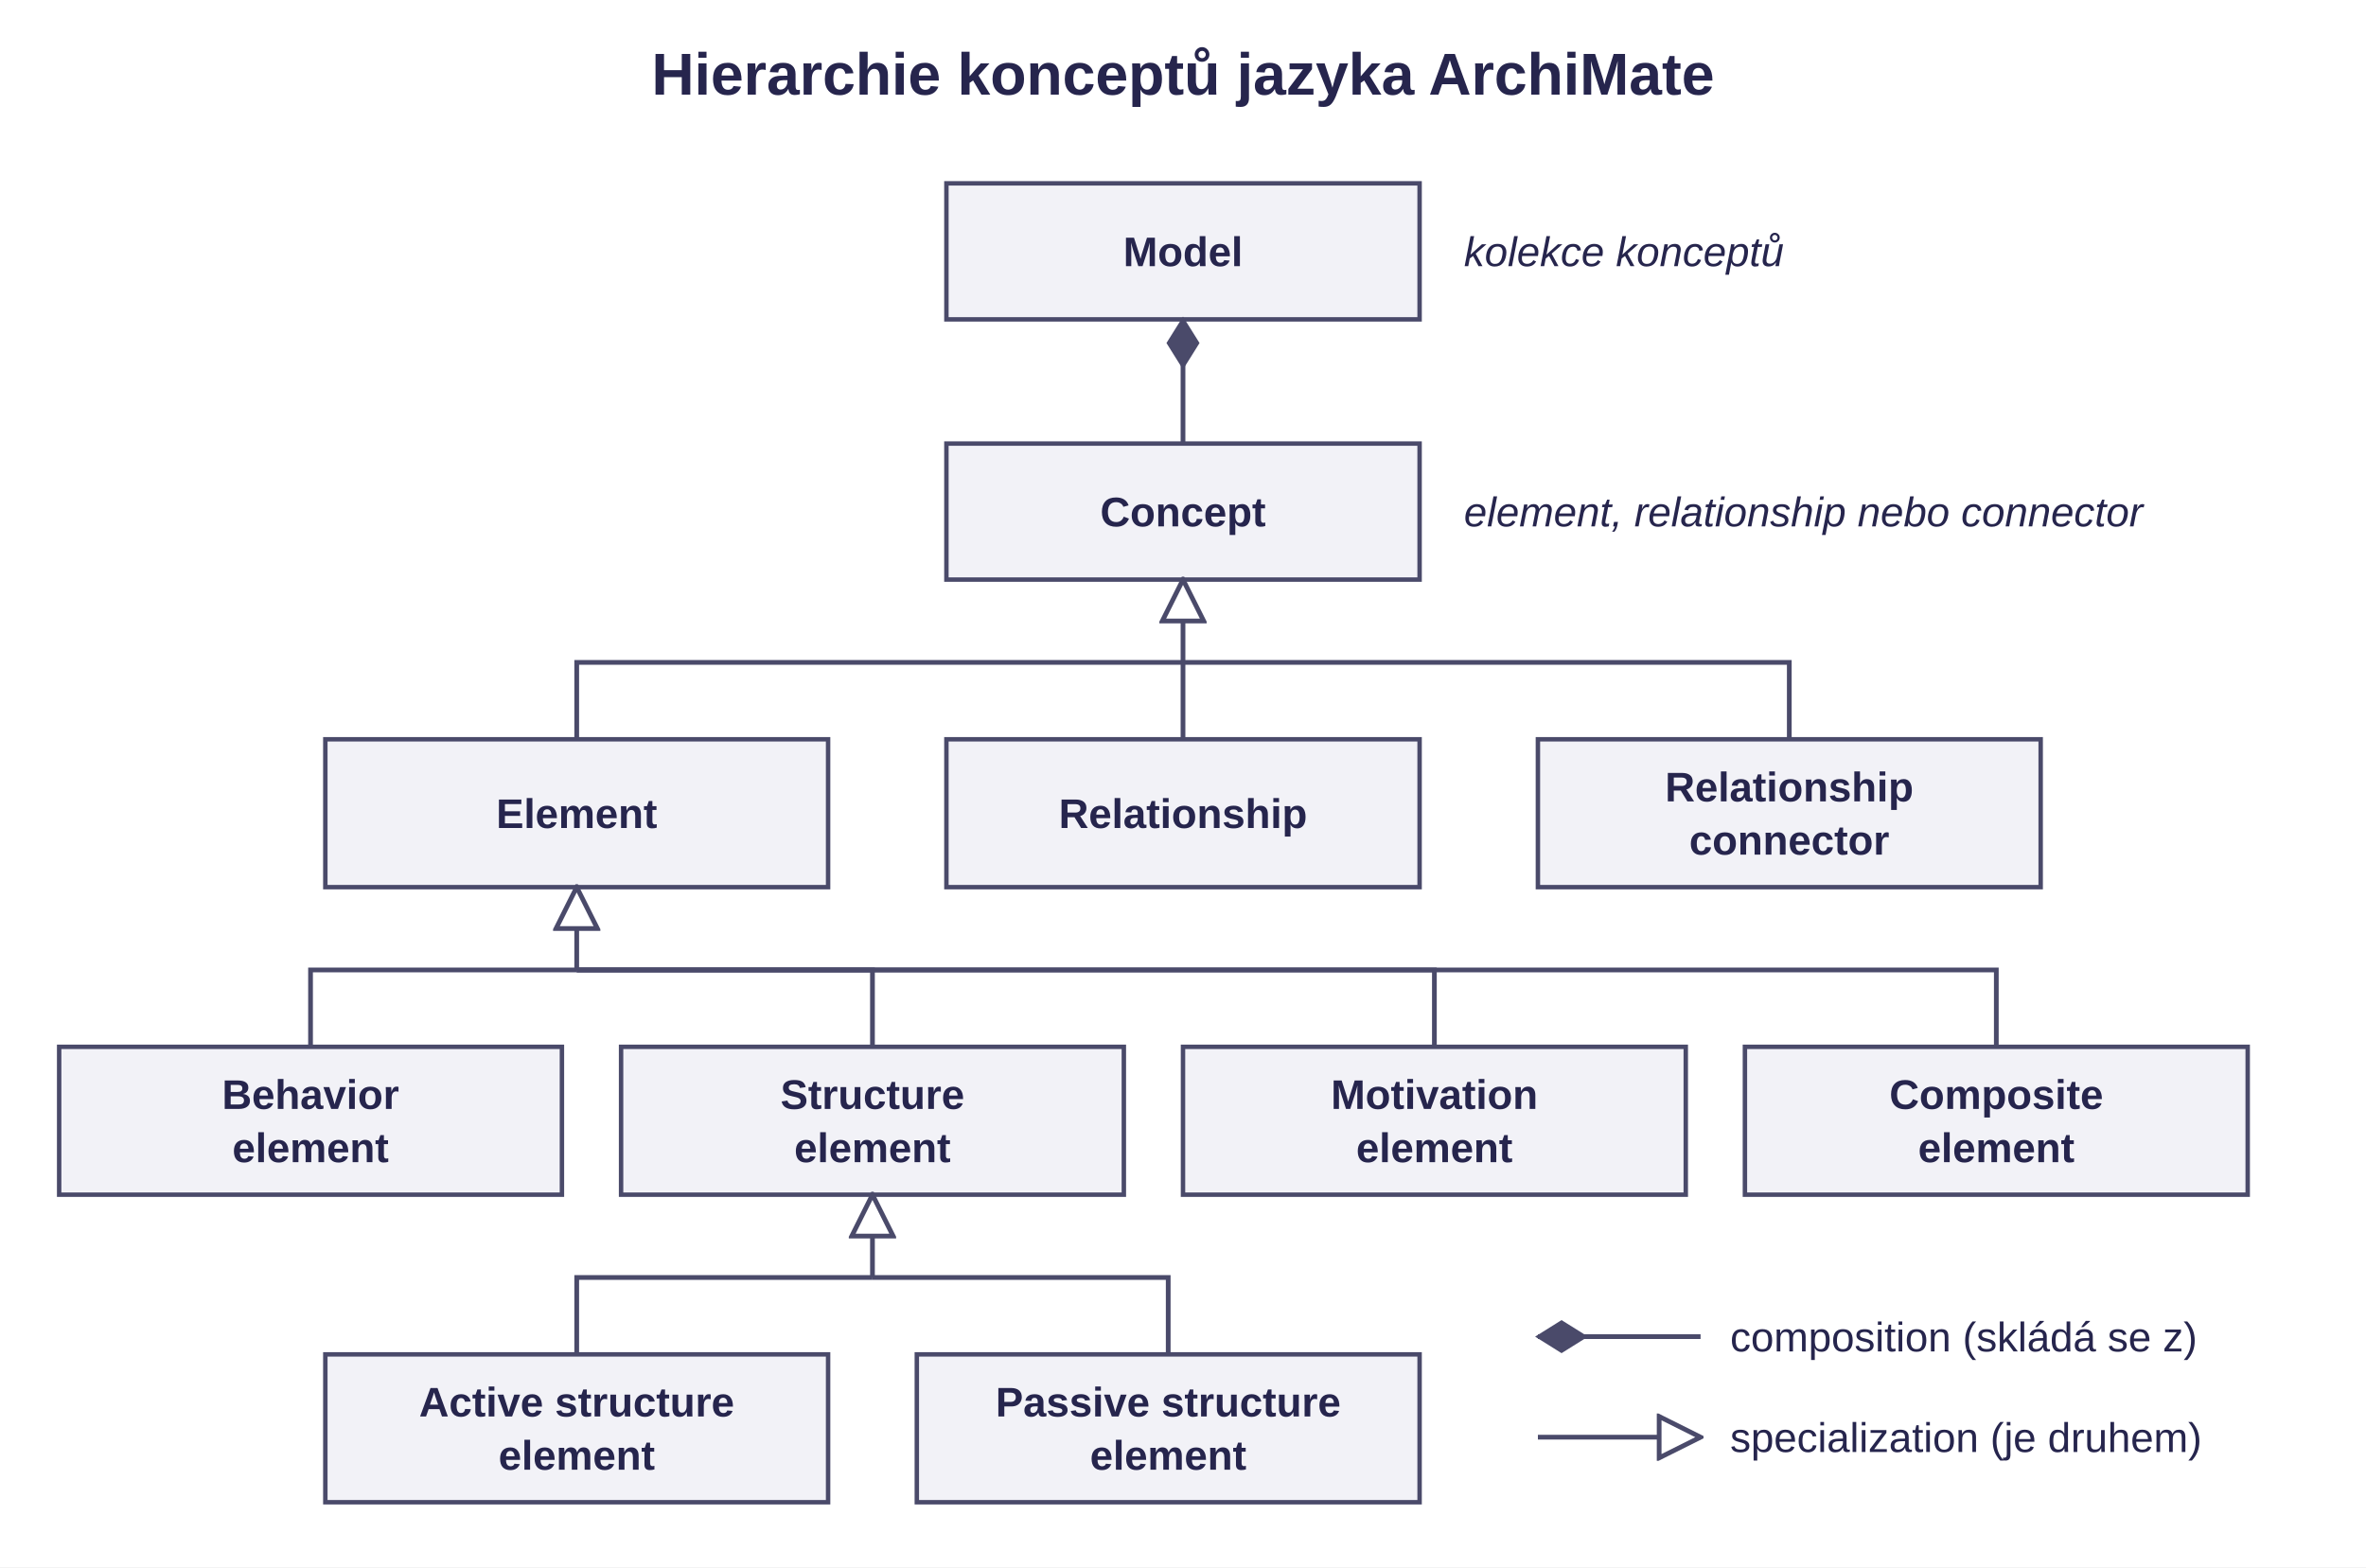
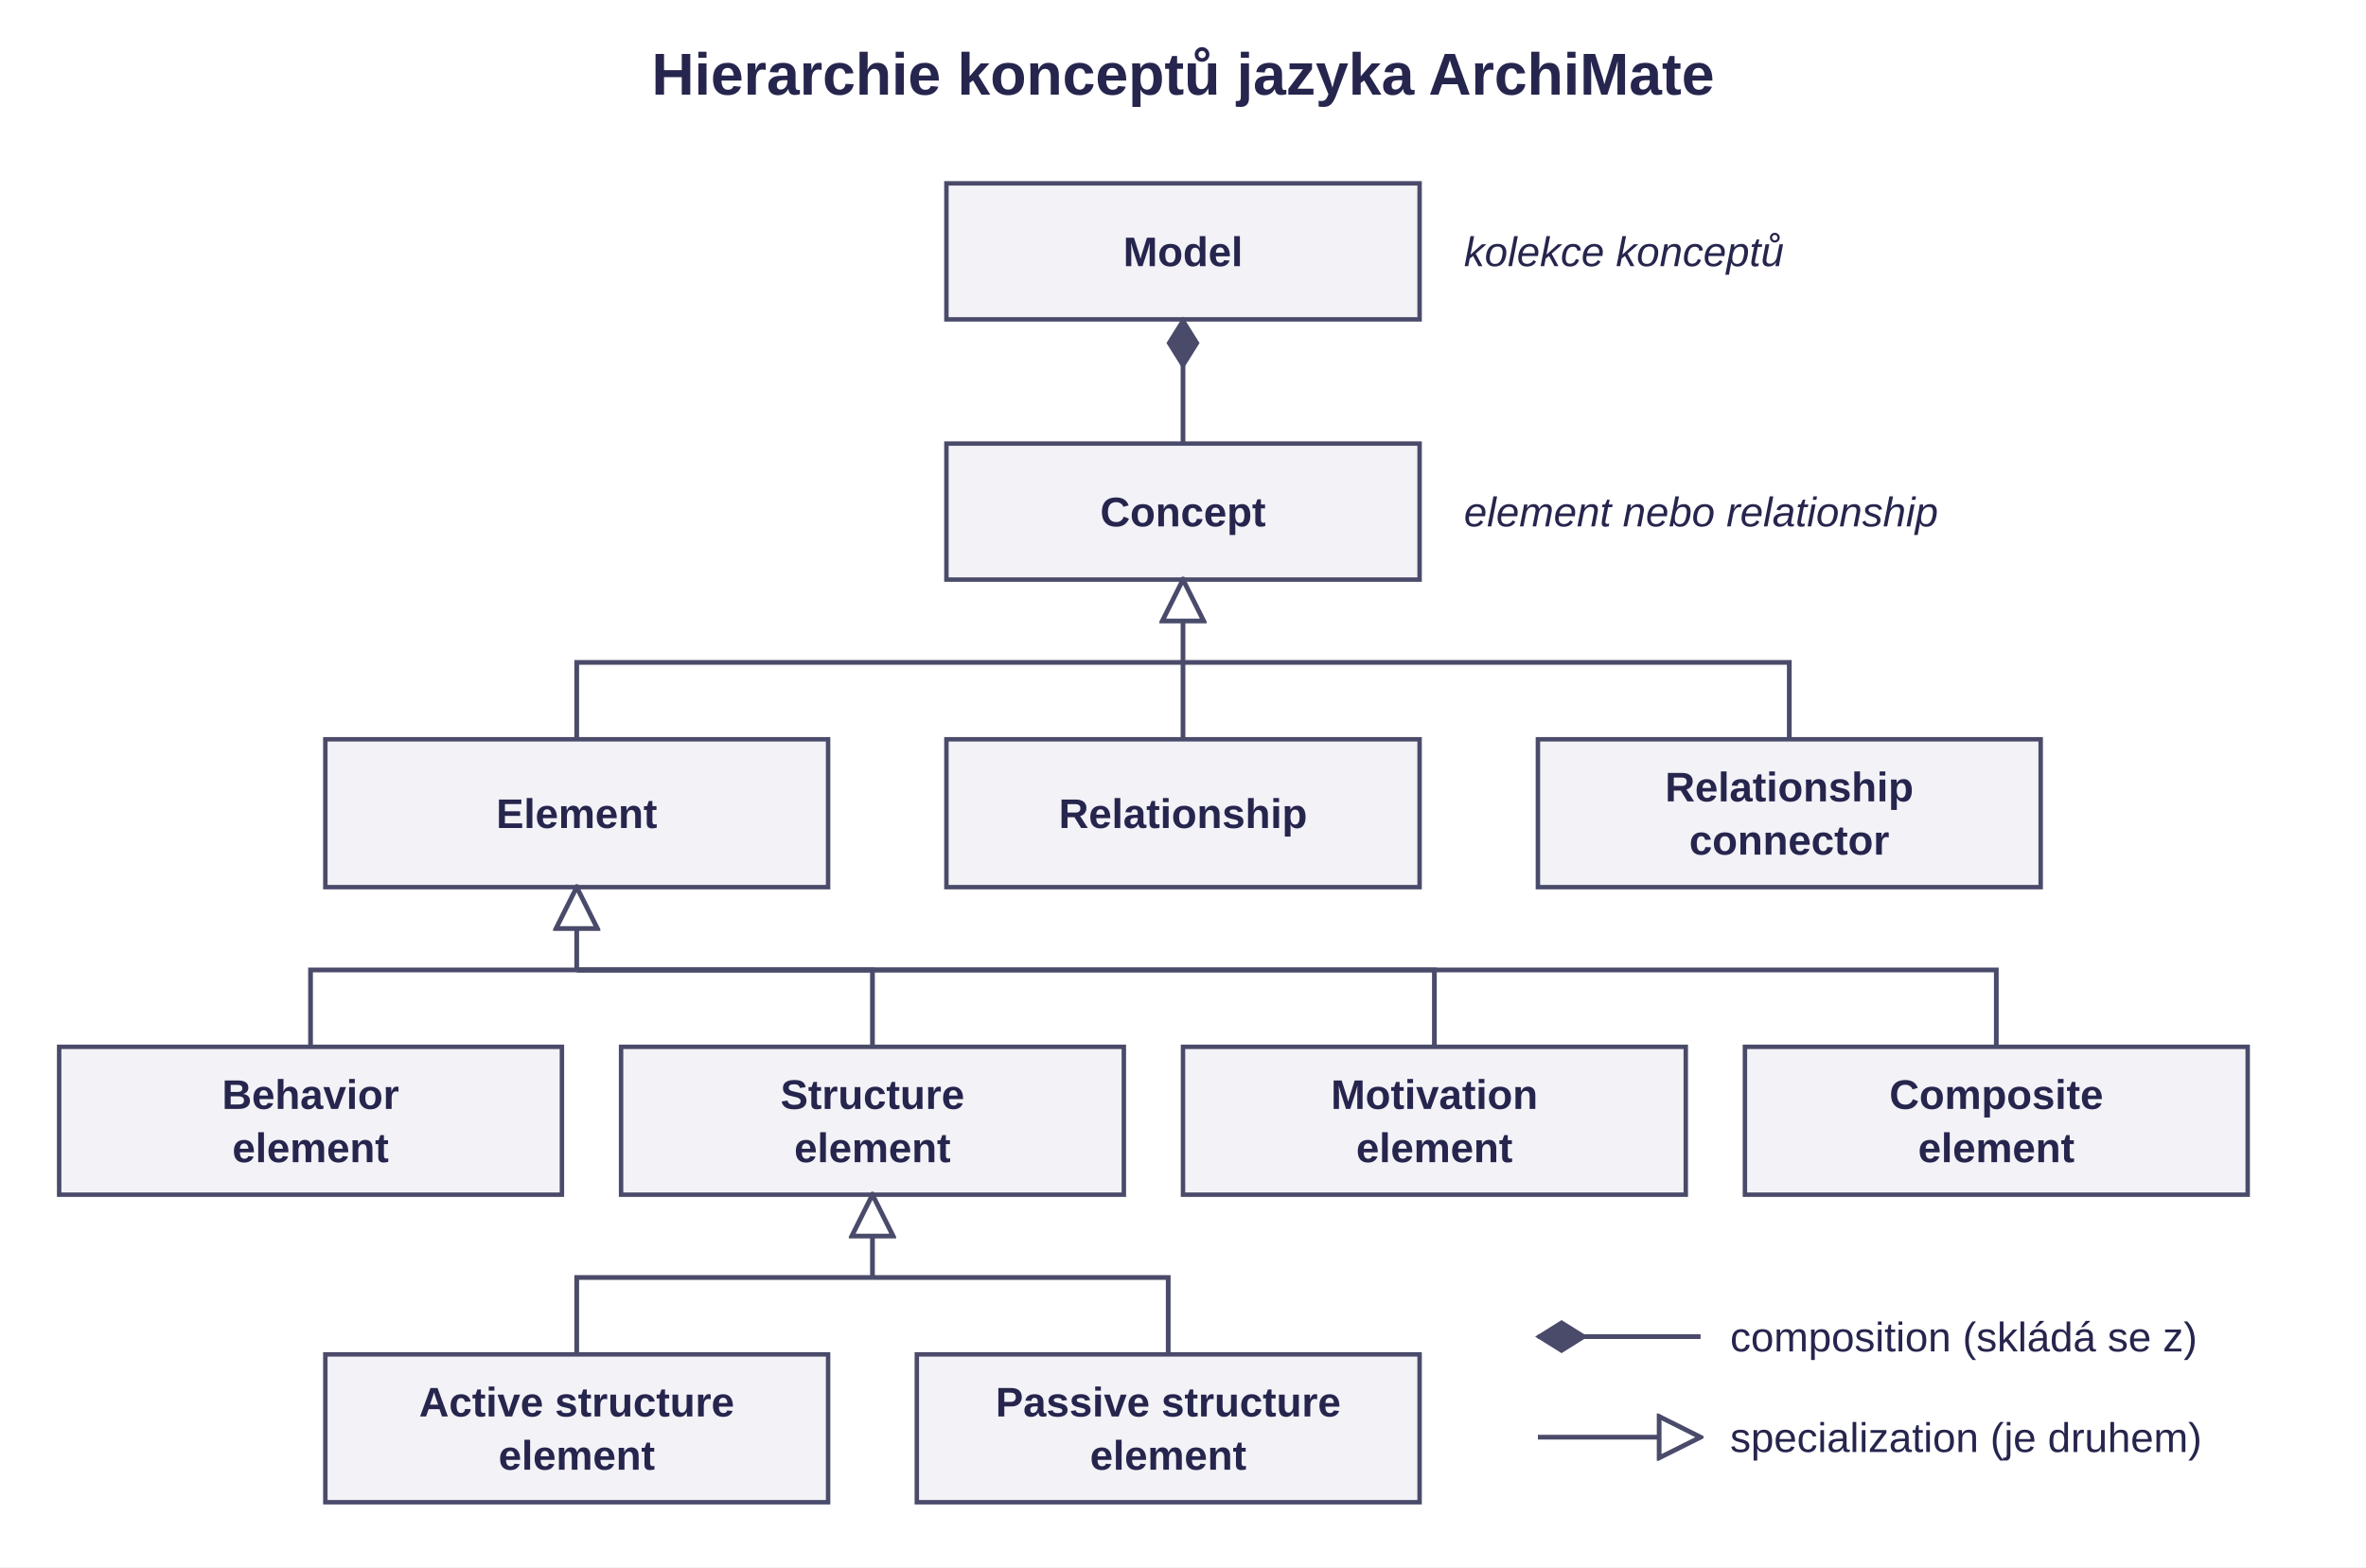
<svg xmlns="http://www.w3.org/2000/svg" viewBox="0 0 800 530">
  <defs>
    <marker id="arrF" markerUnits="userSpaceOnUse" markerWidth="12" markerHeight="10" refX="12" refY="5" orient="auto">
      <path d="M0,0 L12,5 L0,10 z" fill="#4a4a6a" />
    </marker>
    <marker id="arrO" markerUnits="userSpaceOnUse" markerWidth="14" markerHeight="12" refX="12" refY="6" orient="auto">
      <path d="M1,1 L12,6 L1,11" fill="none" stroke="#4a4a6a" stroke-width="1.6" />
    </marker>
    <marker id="arrS" markerUnits="userSpaceOnUse" markerWidth="11" markerHeight="10" refX="9" refY="5" orient="auto">
      <path d="M1,1 L9,5 L1,9" fill="none" stroke="#4a4a6a" stroke-width="1.4" />
    </marker>
    <marker id="triH" markerUnits="userSpaceOnUse" markerWidth="16" markerHeight="16" refX="15" refY="8" orient="auto">
      <path d="M1,1 L15,8 L1,15 z" fill="#ffffff" stroke="#4a4a6a" stroke-width="1.6" />
    </marker>
    <marker id="diaF" markerUnits="userSpaceOnUse" markerWidth="18" markerHeight="12" refX="1" refY="6" orient="auto">
      <path d="M1,6 L9,1 L17,6 L9,11 z" fill="#4a4a6a" stroke="#4a4a6a" stroke-width="1" />
    </marker>
    <marker id="diaH" markerUnits="userSpaceOnUse" markerWidth="18" markerHeight="12" refX="1" refY="6" orient="auto">
      <path d="M1,6 L9,1 L17,6 L9,11 z" fill="#ffffff" stroke="#4a4a6a" stroke-width="1.6" />
    </marker>
    <marker id="dot" markerUnits="userSpaceOnUse" markerWidth="10" markerHeight="10" refX="1" refY="5" orient="auto">
      <circle cx="5" cy="5" r="4" fill="#4a4a6a" />
    </marker>
    <marker id="arrFA" markerUnits="userSpaceOnUse" markerWidth="12" markerHeight="10" refX="12" refY="5" orient="auto">
      <path d="M0,0 L12,5 L0,10 z" fill="#b3264a" />
    </marker>
    <marker id="arrOA" markerUnits="userSpaceOnUse" markerWidth="14" markerHeight="12" refX="12" refY="6" orient="auto">
      <path d="M1,1 L12,6 L1,11" fill="none" stroke="#b3264a" stroke-width="1.6" />
    </marker>
    <marker id="arrSA" markerUnits="userSpaceOnUse" markerWidth="11" markerHeight="10" refX="9" refY="5" orient="auto">
      <path d="M1,1 L9,5 L1,9" fill="none" stroke="#b3264a" stroke-width="1.4" />
    </marker>
    <marker id="triHA" markerUnits="userSpaceOnUse" markerWidth="16" markerHeight="16" refX="15" refY="8" orient="auto">
      <path d="M1,1 L15,8 L1,15 z" fill="#ffffff" stroke="#b3264a" stroke-width="1.6" />
    </marker>
    <marker id="diaFA" markerUnits="userSpaceOnUse" markerWidth="18" markerHeight="12" refX="1" refY="6" orient="auto">
      <path d="M1,6 L9,1 L17,6 L9,11 z" fill="#b3264a" stroke="#b3264a" stroke-width="1" />
    </marker>
    <marker id="diaHA" markerUnits="userSpaceOnUse" markerWidth="18" markerHeight="12" refX="1" refY="6" orient="auto">
      <path d="M1,6 L9,1 L17,6 L9,11 z" fill="#ffffff" stroke="#b3264a" stroke-width="1.6" />
    </marker>
    <marker id="dotA" markerUnits="userSpaceOnUse" markerWidth="10" markerHeight="10" refX="1" refY="5" orient="auto">
      <circle cx="5" cy="5" r="4" fill="#b3264a" />
    </marker>
  </defs>
  <rect x="0" y="0" width="800" height="530" fill="#ffffff" />
  <text x="400" y="32" font-family="Arial, Helvetica, sans-serif" font-size="20" text-anchor="middle" fill="#26254d" font-weight="bold">Hierarchie konceptů jazyka ArchiMate</text>
  <rect x="320" y="62" width="160" height="46" rx="0" fill="#F2F2F7" stroke="#4a4a6a" stroke-width="1.5" />
  <text x="400.0" y="90.0" font-family="Arial, Helvetica, sans-serif" font-size="14" text-anchor="middle" fill="#26254d" font-weight="bold">Model</text>
  <rect x="320" y="150" width="160" height="46" rx="0" fill="#F2F2F7" stroke="#4a4a6a" stroke-width="1.5" />
  <text x="400.0" y="178.0" font-family="Arial, Helvetica, sans-serif" font-size="14" text-anchor="middle" fill="#26254d" font-weight="bold">Concept</text>
  <path d="M400,108 L400,150" fill="none" stroke="#4a4a6a" stroke-width="1.6" marker-start="url(#diaF)" />
  <text x="495" y="90" font-family="Arial, Helvetica, sans-serif" font-size="14" text-anchor="start" fill="#26254d" font-style="italic">kolekce konceptů</text>
-   <text x="495" y="178" font-family="Arial, Helvetica, sans-serif" font-size="14" text-anchor="start" fill="#26254d" font-style="italic">element, relationship nebo connector</text>
+   <text x="495" y="178" font-family="Arial, Helvetica, sans-serif" font-size="14" text-anchor="start" fill="#26254d" font-style="italic">element nebo relationship</text>
  <rect x="110" y="250" width="170" height="50" rx="0" fill="#F2F2F7" stroke="#4a4a6a" stroke-width="1.5" />
  <text x="195.0" y="280.0" font-family="Arial, Helvetica, sans-serif" font-size="14" text-anchor="middle" fill="#26254d" font-weight="bold">Element</text>
  <rect x="320" y="250" width="160" height="50" rx="0" fill="#F2F2F7" stroke="#4a4a6a" stroke-width="1.5" />
  <text x="400.0" y="280.0" font-family="Arial, Helvetica, sans-serif" font-size="14" text-anchor="middle" fill="#26254d" font-weight="bold">Relationship</text>
  <rect x="520" y="250" width="170" height="50" rx="0" fill="#F2F2F7" stroke="#4a4a6a" stroke-width="1.5" />
  <text x="605.0" y="271.0" font-family="Arial, Helvetica, sans-serif" font-size="14" text-anchor="middle" fill="#26254d" font-weight="bold">Relationship</text>
  <text x="605.0" y="289.0" font-family="Arial, Helvetica, sans-serif" font-size="14" text-anchor="middle" fill="#26254d" font-weight="bold">connector</text>
  <path d="M195,250 L195,224 L400,224" fill="none" stroke="#4a4a6a" stroke-width="1.6" />
  <path d="M605,250 L605,224 L400,224" fill="none" stroke="#4a4a6a" stroke-width="1.6" />
  <path d="M400,250 L400,196" fill="none" stroke="#4a4a6a" stroke-width="1.6" marker-end="url(#triH)" />
  <rect x="20" y="354" width="170" height="50" rx="0" fill="#F2F2F7" stroke="#4a4a6a" stroke-width="1.5" />
  <text x="105.0" y="375.0" font-family="Arial, Helvetica, sans-serif" font-size="14" text-anchor="middle" fill="#26254d" font-weight="bold">Behavior</text>
  <text x="105.0" y="393.0" font-family="Arial, Helvetica, sans-serif" font-size="14" text-anchor="middle" fill="#26254d" font-weight="bold">element</text>
  <rect x="210" y="354" width="170" height="50" rx="0" fill="#F2F2F7" stroke="#4a4a6a" stroke-width="1.5" />
  <text x="295.0" y="375.0" font-family="Arial, Helvetica, sans-serif" font-size="14" text-anchor="middle" fill="#26254d" font-weight="bold">Structure</text>
  <text x="295.0" y="393.0" font-family="Arial, Helvetica, sans-serif" font-size="14" text-anchor="middle" fill="#26254d" font-weight="bold">element</text>
  <rect x="400" y="354" width="170" height="50" rx="0" fill="#F2F2F7" stroke="#4a4a6a" stroke-width="1.5" />
  <text x="485.0" y="375.0" font-family="Arial, Helvetica, sans-serif" font-size="14" text-anchor="middle" fill="#26254d" font-weight="bold">Motivation</text>
  <text x="485.0" y="393.0" font-family="Arial, Helvetica, sans-serif" font-size="14" text-anchor="middle" fill="#26254d" font-weight="bold">element</text>
  <rect x="590" y="354" width="170" height="50" rx="0" fill="#F2F2F7" stroke="#4a4a6a" stroke-width="1.5" />
  <text x="675.0" y="375.0" font-family="Arial, Helvetica, sans-serif" font-size="14" text-anchor="middle" fill="#26254d" font-weight="bold">Composite</text>
  <text x="675.0" y="393.0" font-family="Arial, Helvetica, sans-serif" font-size="14" text-anchor="middle" fill="#26254d" font-weight="bold">element</text>
  <path d="M105,354 L105,328 L195,328" fill="none" stroke="#4a4a6a" stroke-width="1.6" />
  <path d="M295,354 L295,328 L195,328" fill="none" stroke="#4a4a6a" stroke-width="1.6" />
  <path d="M485,354 L485,328 L195,328" fill="none" stroke="#4a4a6a" stroke-width="1.6" />
  <path d="M675,354 L675,328 L195,328" fill="none" stroke="#4a4a6a" stroke-width="1.6" />
  <path d="M195,328 L195,300" fill="none" stroke="#4a4a6a" stroke-width="1.6" marker-end="url(#triH)" />
  <rect x="110" y="458" width="170" height="50" rx="0" fill="#F2F2F7" stroke="#4a4a6a" stroke-width="1.5" />
  <text x="195.0" y="479.0" font-family="Arial, Helvetica, sans-serif" font-size="14" text-anchor="middle" fill="#26254d" font-weight="bold">Active structure</text>
  <text x="195.0" y="497.0" font-family="Arial, Helvetica, sans-serif" font-size="14" text-anchor="middle" fill="#26254d" font-weight="bold">element</text>
  <rect x="310" y="458" width="170" height="50" rx="0" fill="#F2F2F7" stroke="#4a4a6a" stroke-width="1.5" />
  <text x="395.0" y="479.0" font-family="Arial, Helvetica, sans-serif" font-size="14" text-anchor="middle" fill="#26254d" font-weight="bold">Passive structure</text>
  <text x="395.0" y="497.0" font-family="Arial, Helvetica, sans-serif" font-size="14" text-anchor="middle" fill="#26254d" font-weight="bold">element</text>
  <path d="M195,458 L195,432 L295,432" fill="none" stroke="#4a4a6a" stroke-width="1.6" />
  <path d="M395,458 L395,432 L295,432" fill="none" stroke="#4a4a6a" stroke-width="1.6" />
  <path d="M295,432 L295,404" fill="none" stroke="#4a4a6a" stroke-width="1.6" marker-end="url(#triH)" />
  <path d="M520,452 L575,452" fill="none" stroke="#4a4a6a" stroke-width="1.6" marker-start="url(#diaF)" />
  <text x="585" y="457" font-family="Arial, Helvetica, sans-serif" font-size="14" text-anchor="start" fill="#26254d">composition (skládá se z)</text>
  <path d="M520,486 L575,486" fill="none" stroke="#4a4a6a" stroke-width="1.6" marker-end="url(#triH)" />
  <text x="585" y="491" font-family="Arial, Helvetica, sans-serif" font-size="14" text-anchor="start" fill="#26254d">specialization (je druhem)</text>
</svg>
